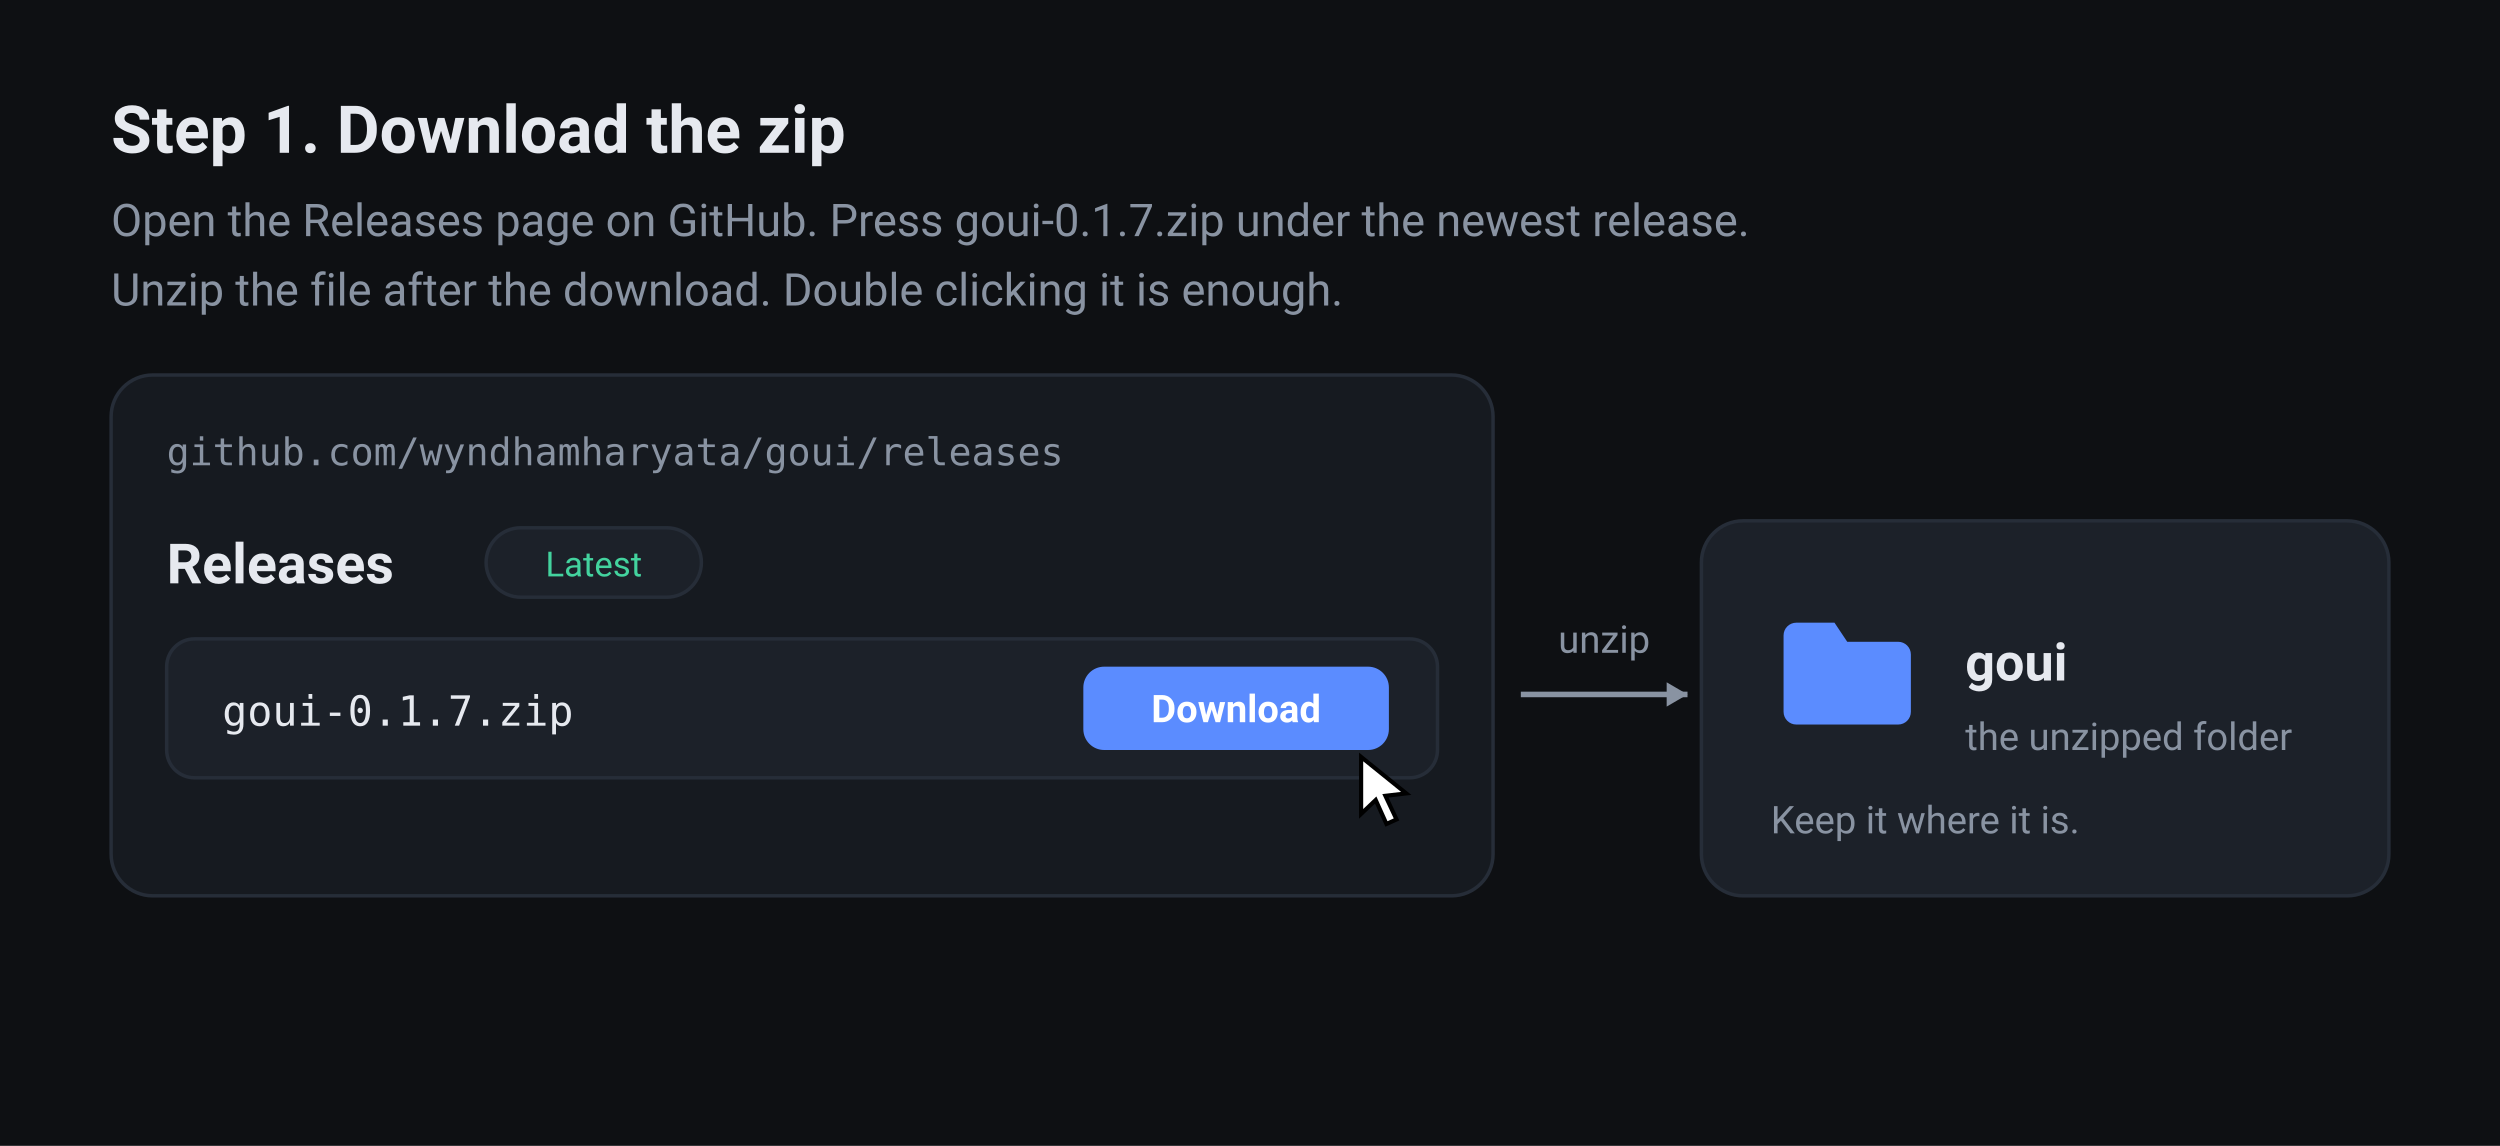
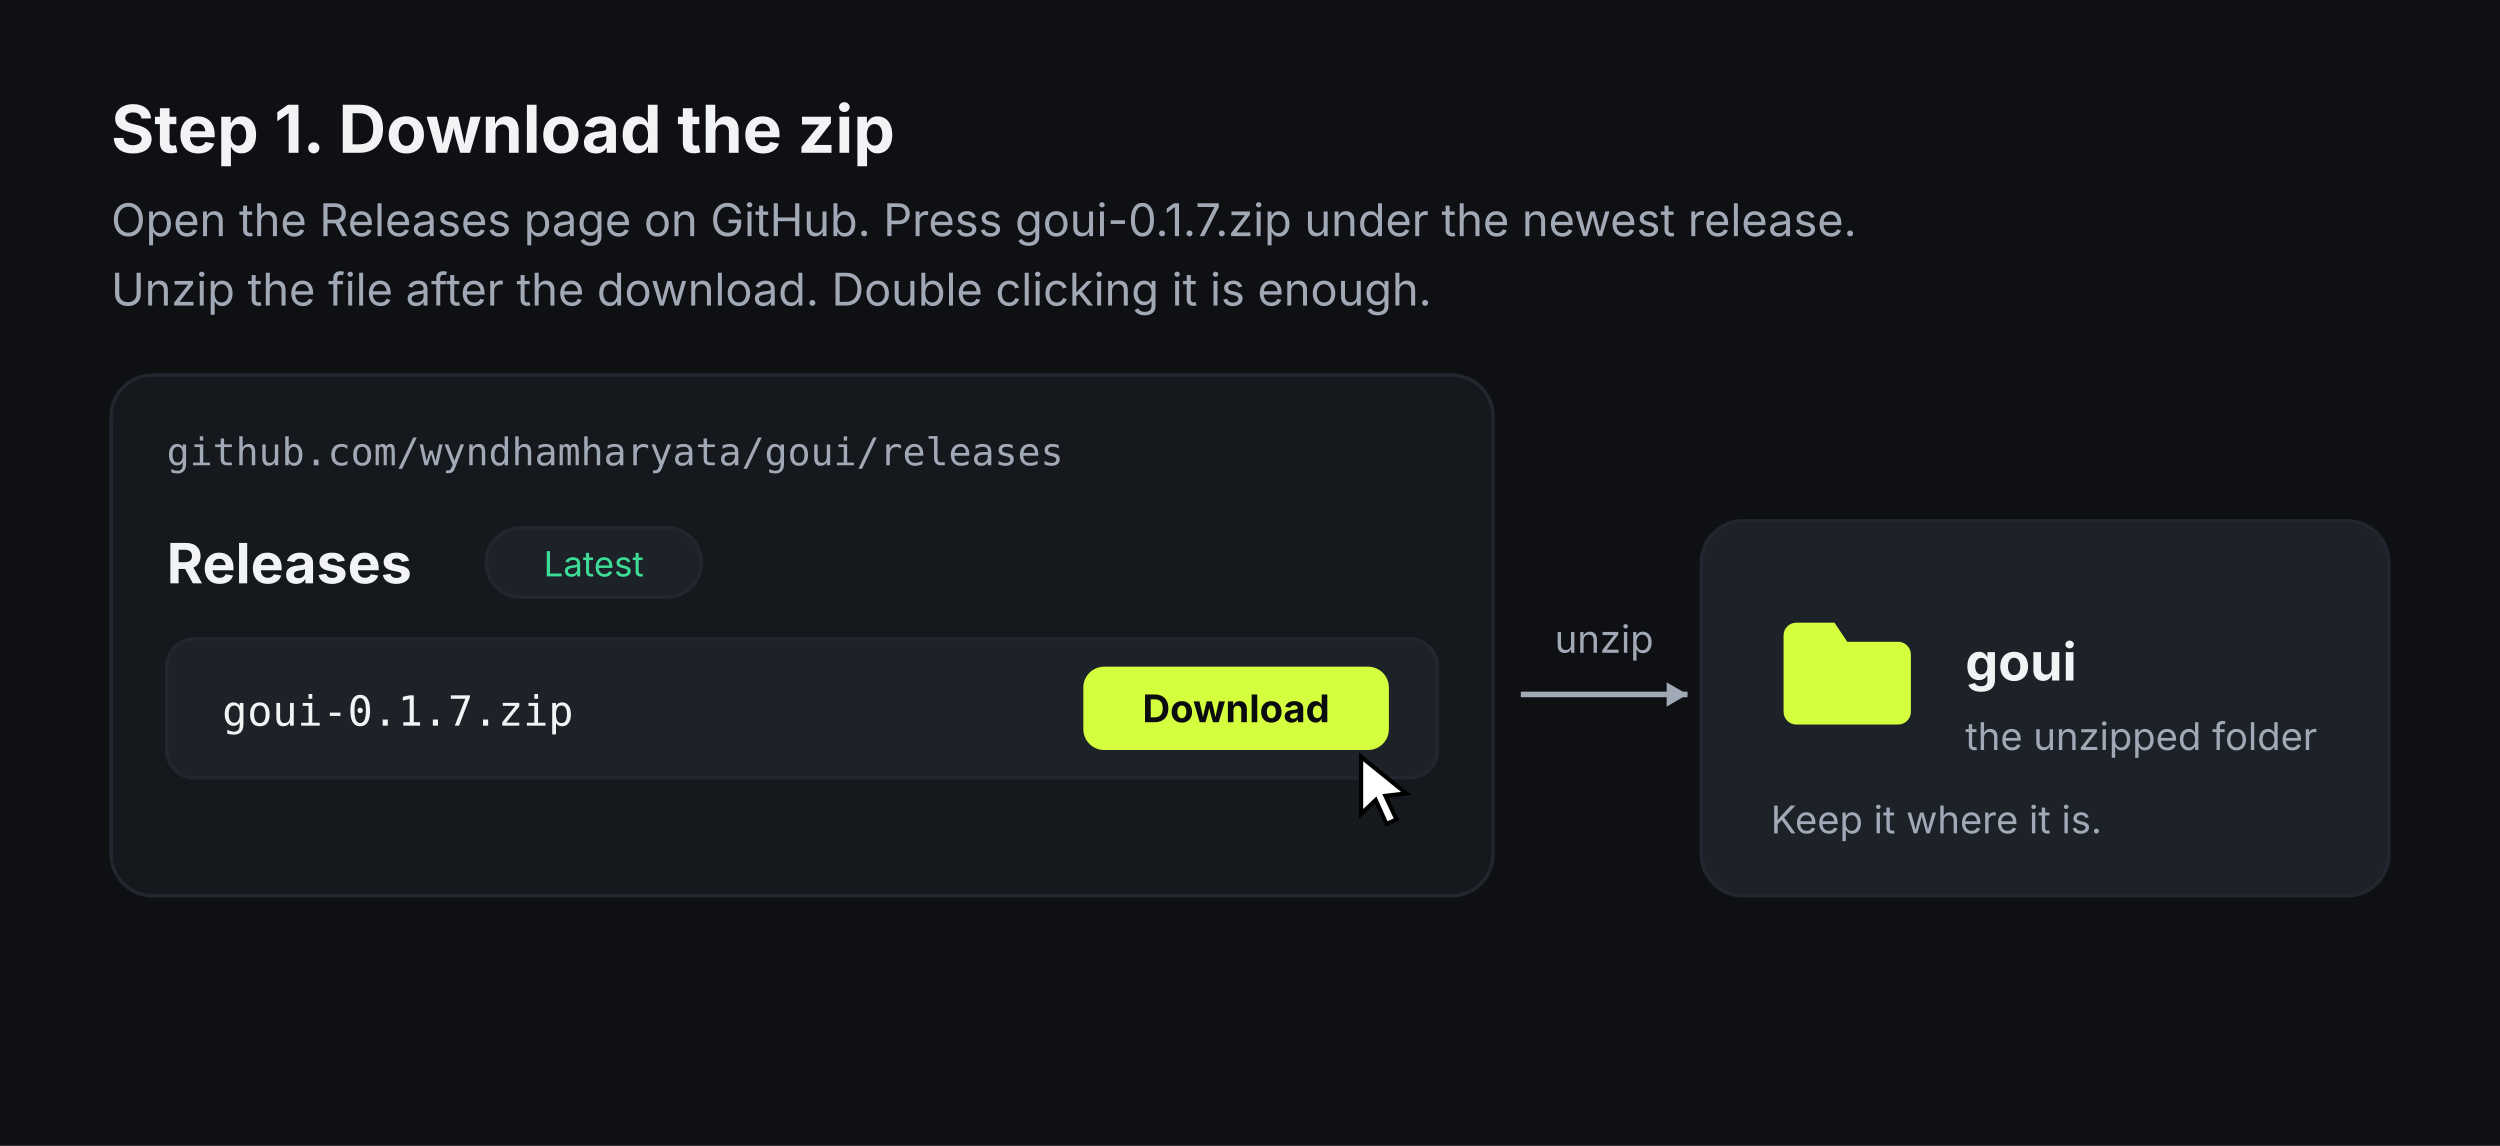
<svg xmlns="http://www.w3.org/2000/svg" width="720" height="330" viewBox="0 0 720 330" role="img">
  <defs>
    <linearGradient id="tile" x1="0" y1="0" x2="0" y2="1">
      <stop offset="0" stop-color="#4a7ae0" />
      <stop offset="1" stop-color="#8f52d8" />
    </linearGradient>
-     <clipPath id="boxClip">
-       <rect x="0" y="0" width="176" height="92" rx="12" />
-     </clipPath>
  </defs>
  <rect x="0" y="0" width="720" height="330" rx="0" fill="#0e1013" />
-   <text x="32" y="44" font-family="Roboto, -apple-system, BlinkMacSystemFont, 'Segoe UI', sans-serif" font-size="19" font-weight="700" fill="#e6e9ef" text-anchor="start">Step 1. Download the zip</text>
-   <text x="32" y="68" font-family="-apple-system, BlinkMacSystemFont, 'Segoe UI', Roboto, sans-serif" font-size="13" font-weight="400" fill="#8993a2" text-anchor="start">Open the Releases page on GitHub. Press goui-0.1.7.zip under the newest release.</text>
-   <text x="32" y="88" font-family="-apple-system, BlinkMacSystemFont, 'Segoe UI', Roboto, sans-serif" font-size="13" font-weight="400" fill="#8993a2" text-anchor="start">Unzip the file after the download. Double clicking it is enough.</text>
-   <rect x="32" y="108" width="398" height="150" rx="12" fill="#161a20" stroke="#262d38" stroke-width="1" />
-   <text x="48" y="134" font-family="'SF Mono', Menlo, Consolas, monospace" font-size="11" font-weight="400" fill="#8993a2" text-anchor="start">github.com/wyndhamharyata/goui/releases</text>
-   <text x="48" y="168" font-family="-apple-system, BlinkMacSystemFont, 'Segoe UI', Roboto, sans-serif" font-size="16" font-weight="700" fill="#e6e9ef" text-anchor="start">Releases</text>
-   <rect x="140" y="152" width="62" height="20" rx="10" fill="#1c2129" stroke="#262d38" stroke-width="1" />
-   <text x="171" y="166" font-family="-apple-system, BlinkMacSystemFont, 'Segoe UI', Roboto, sans-serif" font-size="10" font-weight="400" fill="#43d39e" text-anchor="middle">Latest</text>
-   <rect x="48" y="184" width="366" height="40" rx="8" fill="#1c2129" stroke="#262d38" stroke-width="1" />
-   <text x="64" y="209" font-family="'SF Mono', Menlo, Consolas, monospace" font-size="12" font-weight="400" fill="#e6e9ef" text-anchor="start">goui-0.1.7.zip</text>
-   <rect x="312" y="192" width="88" height="24" rx="6" fill="#5b8cff" />
-   <text x="356" y="208" font-family="-apple-system, BlinkMacSystemFont, 'Segoe UI', Roboto, sans-serif" font-size="11" font-weight="700" fill="#ffffff" text-anchor="middle">Download</text>
+   <text x="32" y="44" font-family="-apple-system, BlinkMacSystemFont, 'Inter', 'Helvetica Neue', 'Segoe UI', Roboto, sans-serif" font-size="19" font-weight="700" fill="#f2f3f5" text-anchor="start">Step 1. Download the zip</text>
+   <text x="32" y="68" font-family="-apple-system, BlinkMacSystemFont, 'Inter', 'Helvetica Neue', 'Segoe UI', Roboto, sans-serif" font-size="13" font-weight="400" fill="#a2a9b6" text-anchor="start">Open the Releases page on GitHub. Press goui-0.1.7.zip under the newest release.</text>
+   <text x="32" y="88" font-family="-apple-system, BlinkMacSystemFont, 'Inter', 'Helvetica Neue', 'Segoe UI', Roboto, sans-serif" font-size="13" font-weight="400" fill="#a2a9b6" text-anchor="start">Unzip the file after the download. Double clicking it is enough.</text>
+   <rect x="32" y="108" width="398" height="150" rx="12" fill="#15181d" stroke="#22262e" stroke-width="1" />
+   <text x="48" y="134" font-family="'SF Mono', Menlo, Consolas, monospace" font-size="11" font-weight="400" fill="#a2a9b6" text-anchor="start">github.com/wyndhamharyata/goui/releases</text>
+   <text x="48" y="168" font-family="-apple-system, BlinkMacSystemFont, 'Inter', 'Helvetica Neue', 'Segoe UI', Roboto, sans-serif" font-size="16" font-weight="700" fill="#f2f3f5" text-anchor="start">Releases</text>
+   <rect x="140" y="152" width="62" height="20" rx="10" fill="#1d2128" stroke="#22262e" stroke-width="1" />
+   <text x="171" y="166" font-family="-apple-system, BlinkMacSystemFont, 'Inter', 'Helvetica Neue', 'Segoe UI', Roboto, sans-serif" font-size="10" font-weight="400" fill="#3ddc97" text-anchor="middle">Latest</text>
+   <rect x="48" y="184" width="366" height="40" rx="8" fill="#1d2128" stroke="#22262e" stroke-width="1" />
+   <text x="64" y="209" font-family="'SF Mono', Menlo, Consolas, monospace" font-size="12" font-weight="400" fill="#f2f3f5" text-anchor="start">goui-0.1.7.zip</text>
+   <rect x="312" y="192" width="88" height="24" rx="6" fill="#d4ff3f" />
+   <text x="356" y="208" font-family="-apple-system, BlinkMacSystemFont, 'Inter', 'Helvetica Neue', 'Segoe UI', Roboto, sans-serif" font-size="11" font-weight="700" fill="#0b0c0e" text-anchor="middle">Download</text>
  <g transform="translate(392 218)">
    <path d="M0 0 l13 10.5 -6 0.7 3.2 6.8 -2.9 1.3 -3.1-6.9 -4.2 4z" fill="#ffffff" stroke="#000000" stroke-width="1.2" />
  </g>
-   <path d="M438 200 H486" stroke="#8993a2" stroke-width="1.6" fill="none" />
-   <path d="M486 200 l-6 -3.5 v7 z" fill="#8993a2" />
-   <text x="462" y="188" font-family="-apple-system, BlinkMacSystemFont, 'Segoe UI', Roboto, sans-serif" font-size="11" font-weight="400" fill="#8993a2" text-anchor="middle">unzip</text>
-   <rect x="490" y="150" width="198" height="108" rx="12" fill="#1c2129" stroke="#262d38" stroke-width="1" />
+   <path d="M438 200 H486" stroke="#a2a9b6" stroke-width="1.6" fill="none" />
+   <path d="M486 200 l-6 -3.5 v7 z" fill="#a2a9b6" />
+   <text x="462" y="188" font-family="-apple-system, BlinkMacSystemFont, 'Inter', 'Helvetica Neue', 'Segoe UI', Roboto, sans-serif" font-size="11" font-weight="400" fill="#a2a9b6" text-anchor="middle">unzip</text>
+   <rect x="490" y="150" width="198" height="108" rx="12" fill="#1d2128" stroke="#22262e" stroke-width="1" />
  <g transform="translate(510 172) scale(1.833333)">
-     <path fill="#5b8cff" d="M4 4h6l2 3h8a2 2 0 0 1 2 2v9a2 2 0 0 1-2 2H4a2 2 0 0 1-2-2V6a2 2 0 0 1 2-2z" />
+     <path fill="#d4ff3f" d="M4 4h6l2 3h8a2 2 0 0 1 2 2v9a2 2 0 0 1-2 2H4a2 2 0 0 1-2-2V6a2 2 0 0 1 2-2z" />
  </g>
-   <text x="566" y="196" font-family="-apple-system, BlinkMacSystemFont, 'Segoe UI', Roboto, sans-serif" font-size="15" font-weight="700" fill="#e6e9ef" text-anchor="start">goui</text>
-   <text x="566" y="216" font-family="-apple-system, BlinkMacSystemFont, 'Segoe UI', Roboto, sans-serif" font-size="11" font-weight="400" fill="#8993a2" text-anchor="start">the unzipped folder</text>
-   <text x="510" y="240" font-family="-apple-system, BlinkMacSystemFont, 'Segoe UI', Roboto, sans-serif" font-size="11" font-weight="400" fill="#8993a2" text-anchor="start">Keep it where it is.</text>
+   <text x="566" y="196" font-family="-apple-system, BlinkMacSystemFont, 'Inter', 'Helvetica Neue', 'Segoe UI', Roboto, sans-serif" font-size="15" font-weight="700" fill="#f2f3f5" text-anchor="start">goui</text>
+   <text x="566" y="216" font-family="-apple-system, BlinkMacSystemFont, 'Inter', 'Helvetica Neue', 'Segoe UI', Roboto, sans-serif" font-size="11" font-weight="400" fill="#a2a9b6" text-anchor="start">the unzipped folder</text>
+   <text x="510" y="240" font-family="-apple-system, BlinkMacSystemFont, 'Inter', 'Helvetica Neue', 'Segoe UI', Roboto, sans-serif" font-size="11" font-weight="400" fill="#a2a9b6" text-anchor="start">Keep it where it is.</text>
</svg>
